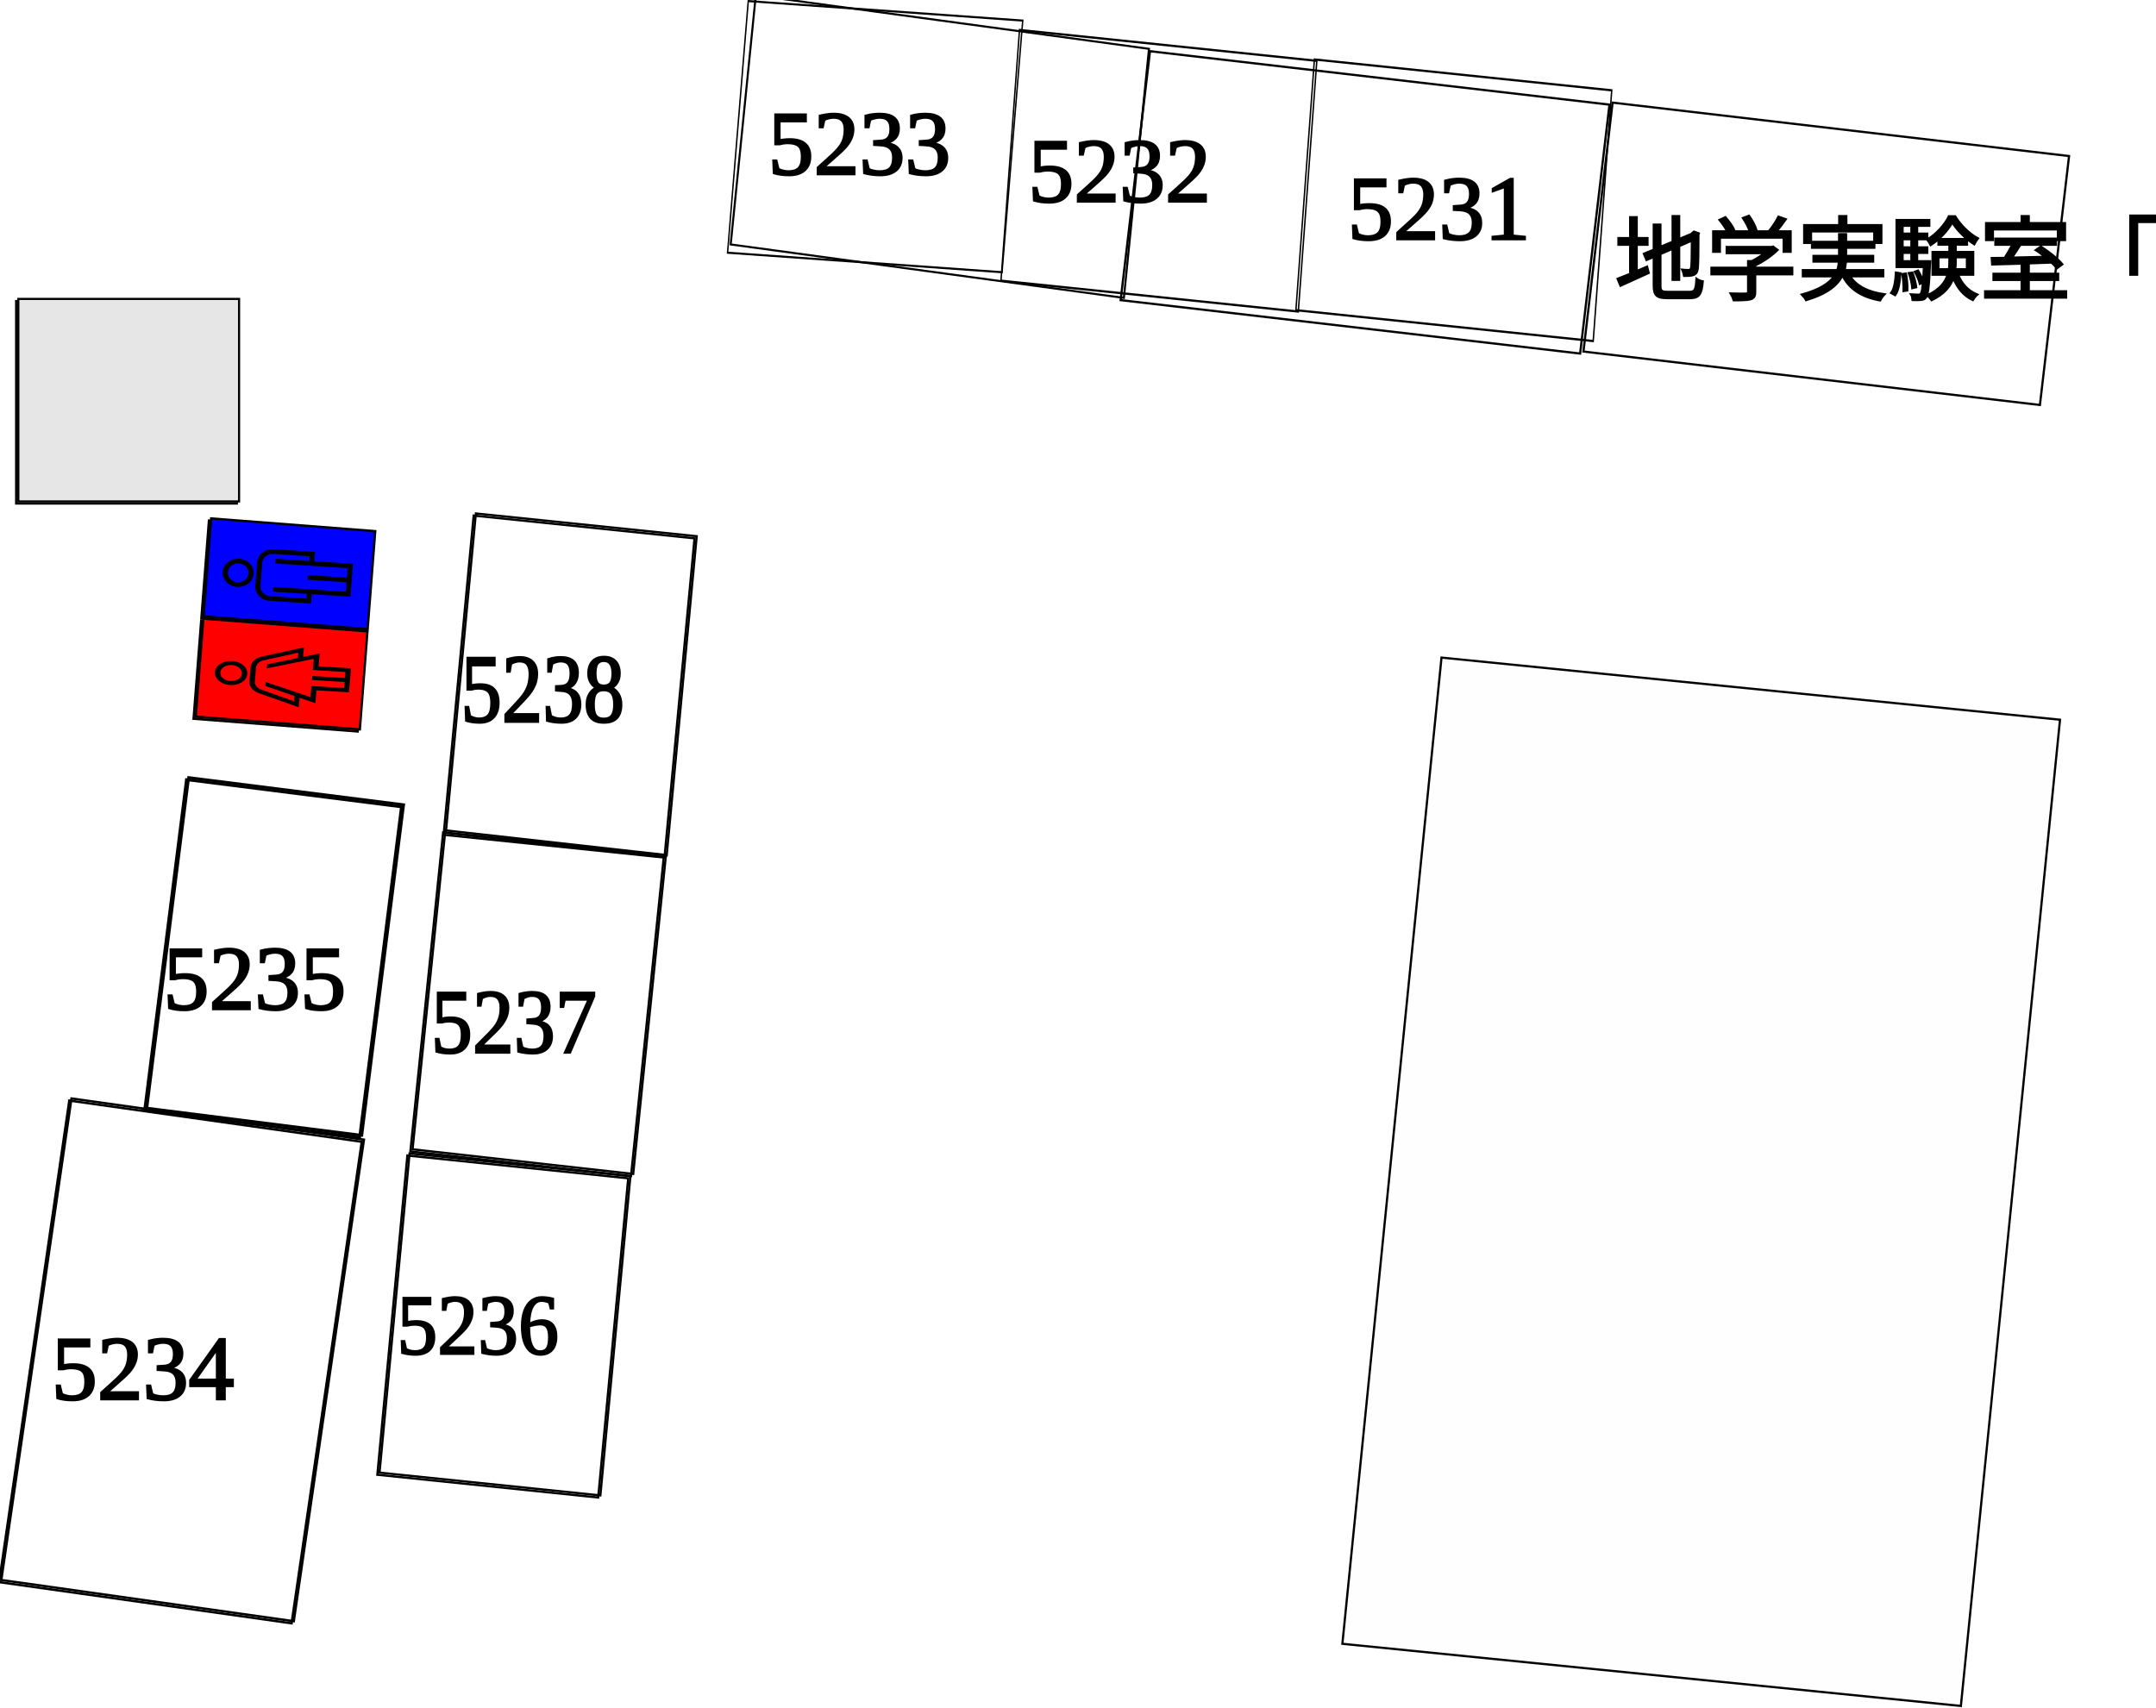
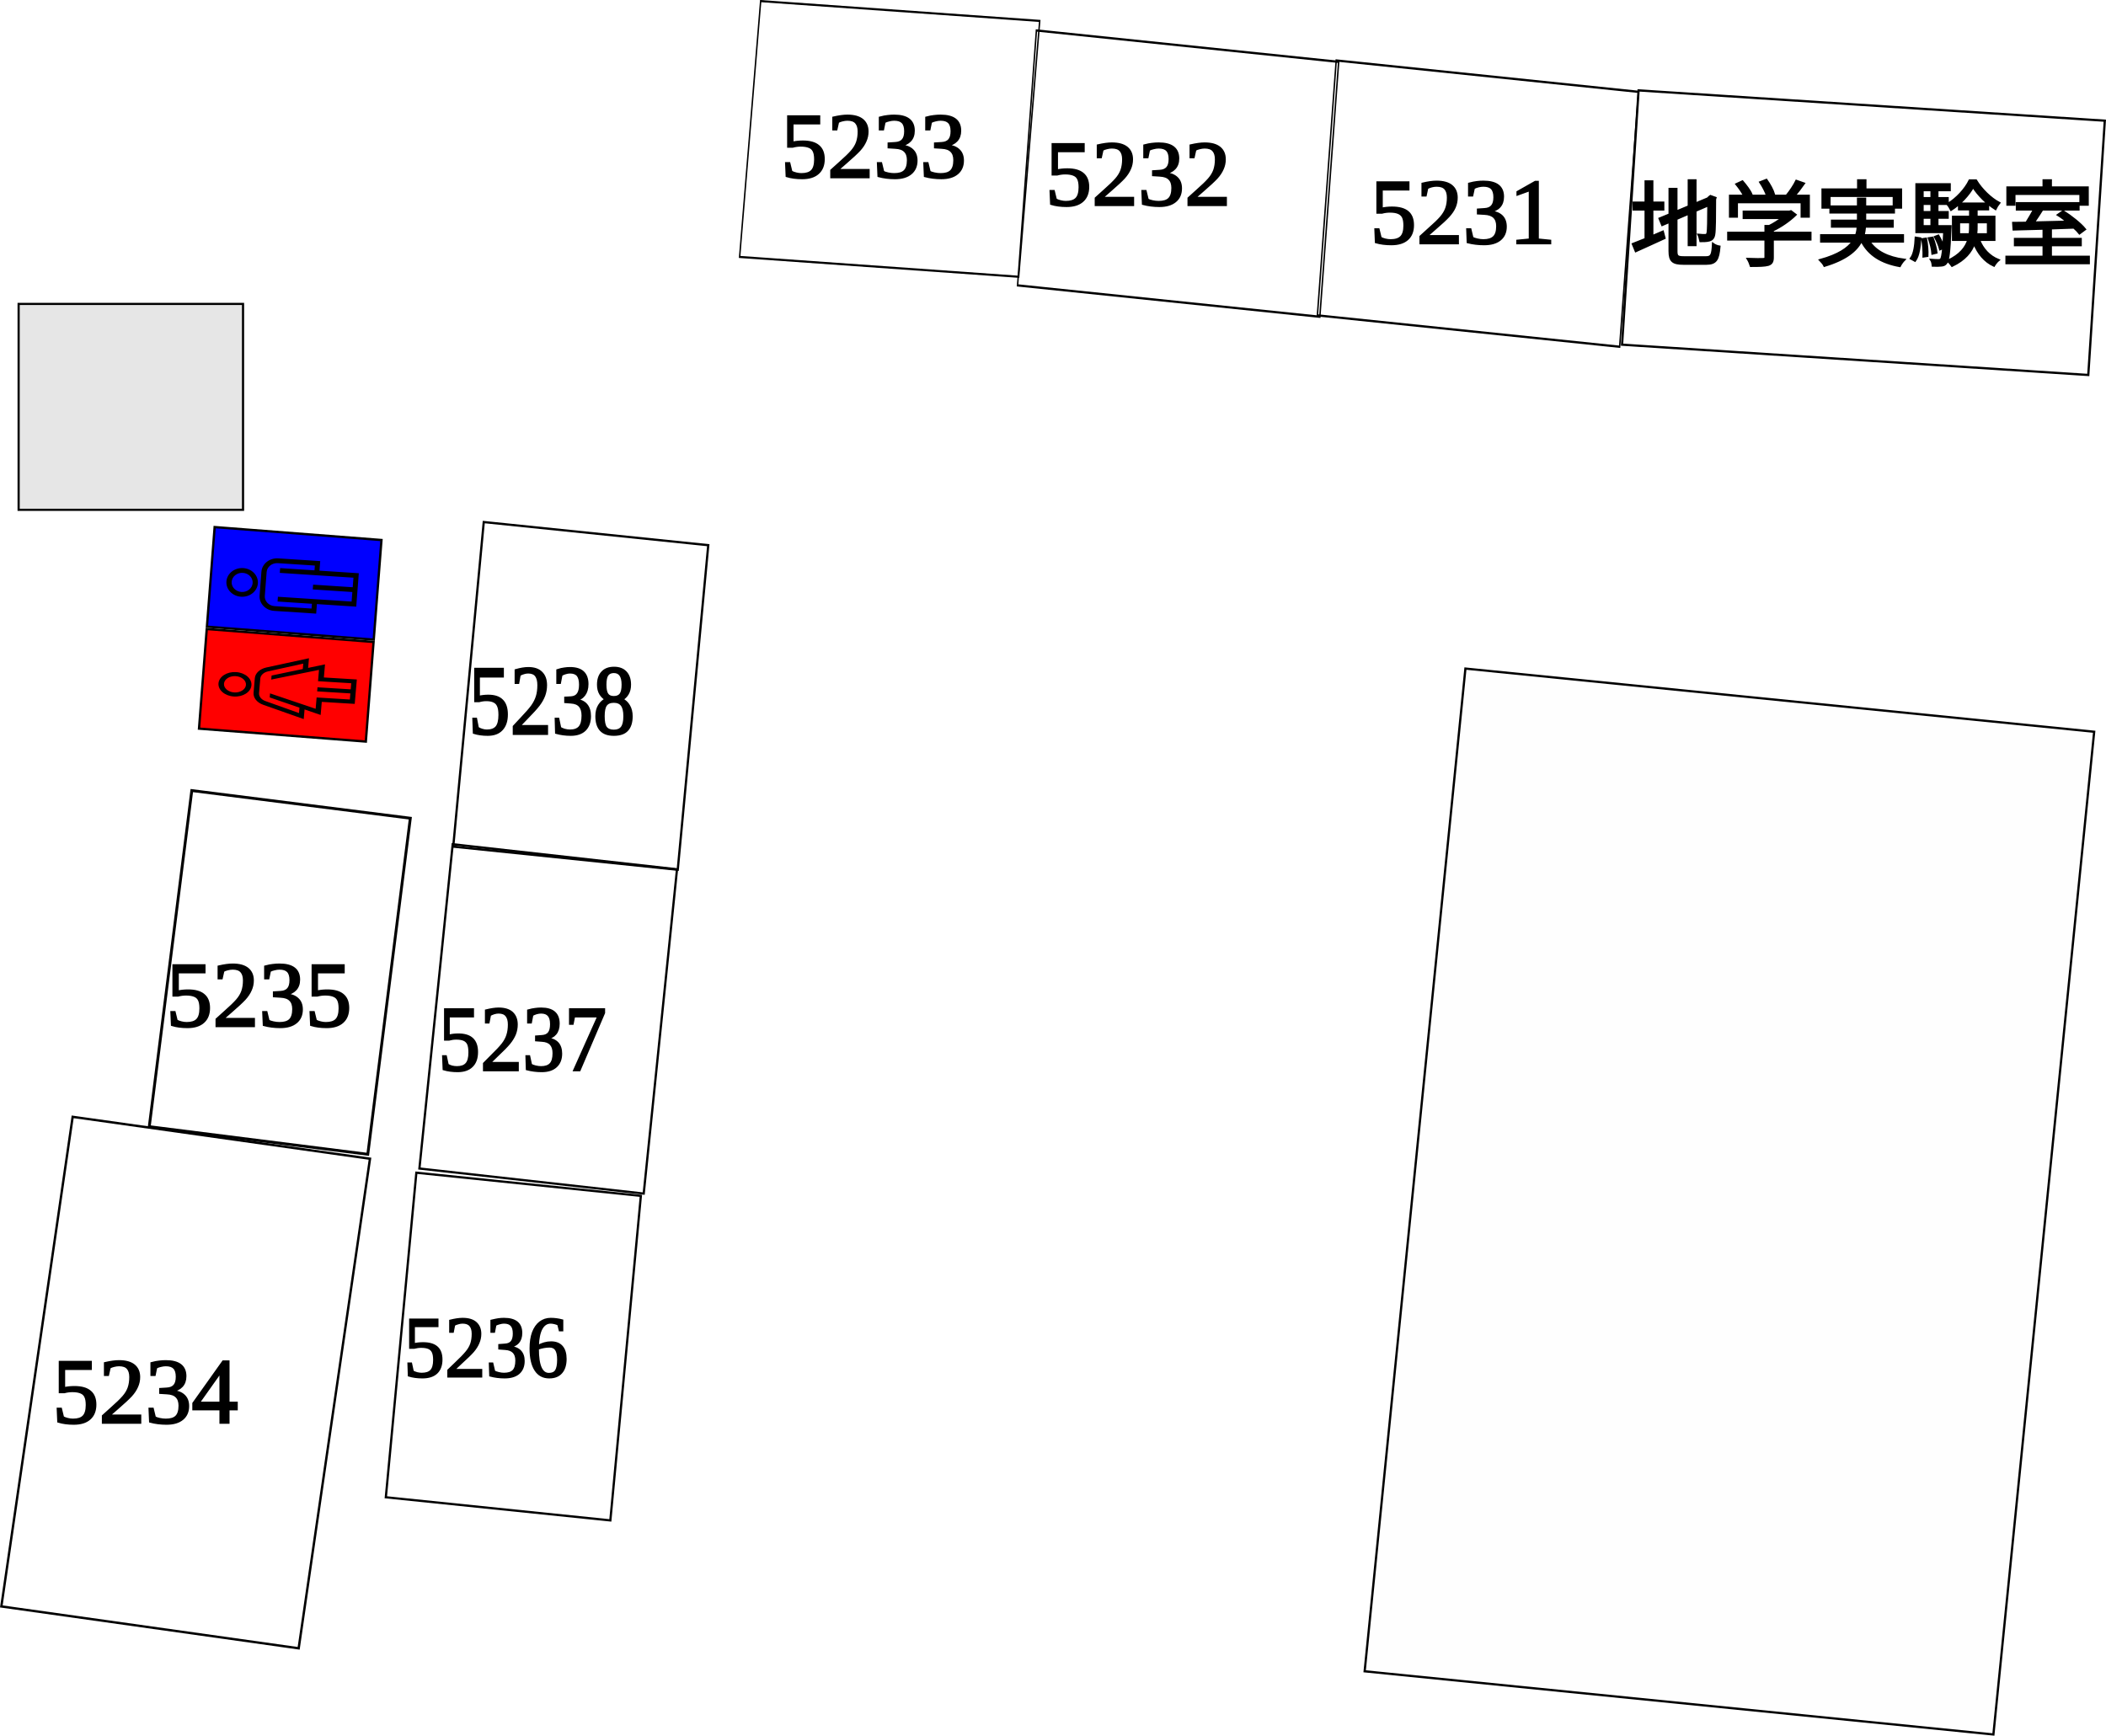
- <svg xmlns="http://www.w3.org/2000/svg" xmlns:xlink="http://www.w3.org/1999/xlink" width="249.989mm" height="197.992mm" viewBox="0 0 249.989 197.992" version="1.1" id="svg1" xml:space="preserve">
+ <svg xmlns="http://www.w3.org/2000/svg" xmlns:xlink="http://www.w3.org/1999/xlink" width="240.207mm" height="197.992mm" viewBox="0 0 240.207 197.992" version="1.1" id="svg1" xml:space="preserve">
  <defs id="defs1">
    <rect x="558" y="308" width="106" height="55" id="rect23" />
  </defs>
-   <g id="layer3" style="display:inline" transform="translate(-42.6961,-5.725213)">
+   <g id="layer3" style="display:none" transform="translate(-42.6961,-5.725213)">
    <rect style="display:inline;fill:none;stroke:#000000;stroke-width:0.323;stroke-dasharray:none;stroke-opacity:1" id="rect6" width="25.124" height="38.643" x="75.875" y="87.319" transform="rotate(7.210267)" />
    <rect style="display:inline;fill:#0000ff;stroke:#000000;stroke-width:0.265;stroke-dasharray:none;stroke-opacity:1" id="rect12" width="19.085" height="11.398" x="71.834" y="60.722" transform="rotate(4.435228)" />
    <rect style="display:inline;fill:#ff0000;stroke:#000000;stroke-width:0.265;stroke-dasharray:none;stroke-opacity:1" id="rect11" width="19.085" height="11.398" x="71.834" y="72.385" transform="rotate(4.435228)" />
    <path d="m 71.119,84.145 c 0.066,-0.768 -0.722,-1.444 -1.759,-1.508 -1.036,-0.063 -1.933,0.509 -1.999,1.278 -0.066,0.768 0.722,1.444 1.759,1.508 1.036,0.063 1.933,-0.509 1.999,-1.278 z m -3.131,-0.192 c 0.044,-0.512 0.642,-0.894 1.333,-0.852 0.69,0.042 1.217,0.493 1.173,1.005 -0.044,0.512 -0.642,0.894 -1.333,0.852 -0.69,-0.042 -1.217,-0.493 -1.173,-1.005 z m 9.598,-1.795 0.095,-1.101 -4.858,1.054 c -0.366,0.079 -0.685,0.237 -0.921,0.458 -0.236,0.22 -0.374,0.486 -0.398,0.769 l -0.142,1.653 c -0.024,0.283 0.066,0.563 0.262,0.809 0.196,0.247 0.485,0.441 0.833,0.565 l 4.627,1.634 0.095,-1.101 1.834,0.631 0.129,-1.494 3.758,0.23 0.24,-2.785 -3.758,-0.23 0.129,-1.494 z m 1.128,1.518 3.789,0.232 -0.06,0.696 -3.789,-0.232 -0.04,0.464 3.789,0.232 -0.06,0.696 -3.789,-0.232 -0.111,1.292 -5.2,-1.757 -0.04,0.46 3.394,1.169 -0.053,0.614 -3.827,-1.366 c -0.47,-0.166 -0.763,-0.534 -0.73,-0.916 l 0.142,-1.652 c 0.033,-0.382 0.387,-0.711 0.879,-0.818 l 4.021,-0.886 -0.053,0.614 -3.558,0.744 -0.04,0.46 5.447,-1.105 z" id="path13" style="display:inline;stroke-width:0.014" />
    <path d="m 71.854,72.524 c 0.069,-0.901 -0.679,-1.687 -1.669,-1.751 -0.99,-0.065 -1.851,0.615 -1.92,1.517 -0.069,0.901 0.679,1.687 1.669,1.751 0.99,0.065 1.851,-0.615 1.92,-1.517 z M 68.864,72.329 c 0.046,-0.601 0.62,-1.054 1.28,-1.011 0.659,0.043 1.159,0.567 1.113,1.168 -0.046,0.601 -0.62,1.054 -1.28,1.011 -0.659,-0.043 -1.159,-0.567 -1.113,-1.168 z m 3.394,-1.147 -0.209,2.723 c -0.069,0.901 0.679,1.687 1.669,1.751 l 4.785,0.313 0.084,-1.089 4.486,0.293 0.293,-3.813 -4.486,-0.293 0.084,-1.089 -4.785,-0.313 c -0.99,-0.065 -1.851,0.615 -1.92,1.517 z m 6.095,-0.696 -0.042,0.545 -3.918,-0.256 -0.042,0.545 8.403,0.549 -0.084,1.089 -4.516,-0.295 -0.042,0.545 4.516,0.295 -0.084,1.089 -8.403,-0.549 -0.042,0.545 3.918,0.256 -0.042,0.545 -4.217,-0.276 c -0.659,-0.043 -1.159,-0.567 -1.113,-1.168 l 0.209,-2.723 c 0.046,-0.601 0.62,-1.054 1.28,-1.011 z" id="path12" style="display:inline;stroke-width:0.014" />
    <rect style="display:inline;fill:none;stroke:#000000;stroke-width:0.256;stroke-dasharray:none;stroke-opacity:1" id="rect9" width="25.743" height="37.186" x="104.035" y="91.199" transform="matrix(0.9938165,0.1110351,-0.1021449,0.9947695,0,0)" />
    <rect style="display:inline;fill:none;stroke:#000000;stroke-width:0.256;stroke-dasharray:none;stroke-opacity:1" id="rect10" width="25.743" height="37.186" x="103.327" y="55.171" transform="matrix(0.9947306,0.1025231,-0.09362505,0.9956075,0,0)" />
    <rect style="display:inline;fill:none;stroke:#000000;stroke-width:0.27;stroke-dasharray:none;stroke-opacity:1" id="rect7" width="34.247" height="56.438" x="69.424" y="124.99" transform="matrix(0.9902225,0.1394967,-0.1441424,0.989557,0,0)" />
    <rect style="display:inline;fill:none;stroke:#000000;stroke-width:0.256;stroke-dasharray:none;stroke-opacity:1" id="rect8" width="25.743" height="37.186" x="102.622" y="129.792" transform="matrix(0.9947306,0.1025231,-0.09362505,0.9956075,0,0)" />
    <rect style="fill:none;stroke:#000000;stroke-width:0.238;stroke-dasharray:none;stroke-opacity:1" id="rect13" width="46.011" height="29.033" x="130.272" y="-12.428" transform="matrix(0.9908801,0.1347466,-0.100274,0.9949599,0,0)" />
    <rect style="display:inline;fill:none;stroke:#000000;stroke-width:0.257;stroke-dasharray:none;stroke-opacity:1" id="rect13-6" width="53.637" height="29.069" x="176.193" y="-8.749" transform="matrix(0.9933055,0.1155174,-0.1170361,0.9931277,0,0)" />
    <rect style="display:inline;fill:none;stroke:#000000;stroke-width:0.256;stroke-dasharray:none;stroke-opacity:1" id="rect13-60" width="53.289" height="29.067" x="230.169" y="-9.198" transform="rotate(6.677133)" />
    <rect style="fill:#e6e6e6;stroke:#000000;stroke-width:0.247;stroke-dasharray:none;stroke-opacity:1" id="rect14" width="25.596" height="23.486" x="44.565" y="40.64" ry="0" />
  </g>
  <g id="layer4" style="display:inline" transform="translate(-42.6961,-5.725213)">
    <use x="0" y="0" xlink:href="#rect6" id="use14" style="display:inline" transform="translate(0.2554598,-0.2463362)" />
    <use x="0" y="0" xlink:href="#rect12" id="use15" style="display:inline" transform="translate(0.2554598,-0.2463362)" />
    <use x="0" y="0" xlink:href="#rect11" id="use16" style="display:inline" transform="translate(0.2554598,-0.2463362)" />
    <use x="0" y="0" xlink:href="#path13" id="use17" style="display:inline" transform="translate(0.2554598,-0.2463362)" />
    <use x="0" y="0" xlink:href="#path12" id="use18" style="display:inline" transform="translate(0.2554598,-0.2463362)" />
    <use x="0" y="0" xlink:href="#rect9" id="use19" style="display:inline" transform="translate(0.2554598,-0.2463362)" />
    <use x="0" y="0" xlink:href="#rect10" id="use20" style="display:inline" transform="translate(0.2554598,-0.2463362)" />
    <use x="0" y="0" xlink:href="#rect7" id="use21" style="display:inline" transform="translate(0.2554598,-0.2463362)" />
    <use x="0" y="0" xlink:href="#rect8" id="use22" style="display:inline" transform="translate(0.2554598,-0.2463362)" />
    <use x="0" y="0" xlink:href="#rect13" id="use24" style="display:inline" transform="matrix(0.6997886,-0.08660498,-0.01254251,1.001572,38.31849,11.94092)" />
    <use x="0" y="0" xlink:href="#rect13-6" id="use25" style="display:inline" transform="matrix(0.6468559,-0.04928736,0.00183406,1.001447,81.21116,9.616961)" />
-     <use x="0" y="0" xlink:href="#rect13-60" id="use26" style="display:none" transform="translate(0.2554598,-0.2463362)" />
+     <use x="0" y="0" xlink:href="#rect13-60" id="use26" style="display:inline" transform="rotate(-2.959154,198.8571,18.52502)" />
    <use x="0" y="0" xlink:href="#rect14" id="use27" style="display:inline" transform="translate(0.2554598,-0.2463362)" />
    <rect style="fill:#fefefe;fill-opacity:1;stroke:#000000;stroke-width:0.256;stroke-dasharray:none;stroke-opacity:1" id="rect27" width="72.076" height="114.957" x="216.986" y="60.598" transform="rotate(5.738345)" />
    <use x="0" y="0" xlink:href="#rect13-6" id="use25-0" style="display:inline" transform="matrix(0.6468559,-0.04928736,0.00183406,1.001447,47.01605,6.195625)" />
    <text xml:space="preserve" transform="matrix(0.2645833,0,0,0.2645833,51.32917,-51.06458)" id="text23" style="font-size:40px;line-height:0;text-align:start;writing-mode:lr-tb;direction:ltr;white-space:pre;shape-inside:url(#rect23);display:inline;fill:#000000;fill-opacity:1;stroke:#000000;stroke-width:0.99;stroke-dasharray:none">
      <tspan x="558" y="319.493" id="tspan1">5231</tspan>
    </text>
    <text xml:space="preserve" style="font-size:10.583px;line-height:0;text-align:start;writing-mode:lr-tb;direction:ltr;text-anchor:start;fill:#000000;fill-opacity:1;stroke:#000000;stroke-width:0.262;stroke-dasharray:none" x="161.925" y="29.104" id="text25">
      <tspan id="tspan25" style="stroke-width:0.262" x="161.925" y="29.104">5232</tspan>
    </text>
    <text xml:space="preserve" style="font-size:10.583px;line-height:0;text-align:start;writing-mode:lr-tb;direction:ltr;text-anchor:start;fill:#000000;fill-opacity:1;stroke:#000000;stroke-width:0.262;stroke-dasharray:none" x="131.762" y="25.929" id="text26">
      <tspan id="tspan26" style="stroke-width:0.262" x="131.762" y="25.929">5233</tspan>
    </text>
    <text xml:space="preserve" style="font-size:10.583px;line-height:0;text-align:start;writing-mode:lr-tb;direction:ltr;text-anchor:start;fill:#000000;fill-opacity:1;stroke:#000000;stroke-width:0.262;stroke-dasharray:none" x="48.683" y="168.01" id="text27">
      <tspan id="tspan27" style="stroke-width:0.262" x="48.683" y="168.01">5234</tspan>
    </text>
    <text xml:space="preserve" style="font-size:10.583px;line-height:0;text-align:start;writing-mode:lr-tb;direction:ltr;text-anchor:start;fill:#000000;fill-opacity:1;stroke:#000000;stroke-width:0.262;stroke-dasharray:none" x="61.648" y="122.767" id="text28">
      <tspan id="tspan28" style="stroke-width:0.262" x="61.648" y="122.767">5235</tspan>
    </text>
    <text xml:space="preserve" style="font-size:9.643px;line-height:0;text-align:start;writing-mode:lr-tb;direction:ltr;text-anchor:start;fill:#000000;fill-opacity:1;stroke:#000000;stroke-width:0.239;stroke-dasharray:none" x="91.235" y="158.279" id="text29" transform="scale(0.9725829,1.02819)">
      <tspan id="tspan29" style="stroke-width:0.239" x="91.235" y="158.279">5236</tspan>
    </text>
    <text xml:space="preserve" style="font-size:10.083px;line-height:0;text-align:start;writing-mode:lr-tb;direction:ltr;text-anchor:start;fill:#000000;fill-opacity:1;stroke:#000000;stroke-width:0.25;stroke-dasharray:none" x="97.438" y="121.571" id="text30" transform="scale(0.9512606,1.051237)">
      <tspan id="tspan30" style="stroke-width:0.25" x="97.438" y="121.571">5237</tspan>
    </text>
    <text xml:space="preserve" style="font-size:10.344px;line-height:0;text-align:start;writing-mode:lr-tb;direction:ltr;text-anchor:start;fill:#000000;fill-opacity:1;stroke:#000000;stroke-width:0.256;stroke-dasharray:none" x="104.907" y="81.949" id="text31" transform="scale(0.9164431,1.091175)">
      <tspan id="tspan31" style="stroke-width:0.256" x="104.907" y="81.949">5238</tspan>
    </text>
-     <text xml:space="preserve" style="font-size:10.583px;line-height:0;text-align:start;writing-mode:lr-tb;direction:ltr;text-anchor:start;fill:#000000;fill-opacity:1;stroke:#000000;stroke-width:0.262;stroke-dasharray:none" x="229.923" y="39.688" id="text32">
-       <tspan id="tspan32" style="stroke-width:0.262" x="229.923" y="39.688">地学実験室「</tspan>
+     <text xml:space="preserve" style="font-size:10.583px;line-height:0;text-align:start;writing-mode:lr-tb;direction:ltr;text-anchor:start;fill:#000000;fill-opacity:1;stroke:#000000;stroke-width:0.262;stroke-dasharray:none" x="228.6" y="35.19" id="text32">
+       <tspan id="tspan32" style="stroke-width:0.262" x="228.6" y="35.19">地学実験室</tspan>
    </text>
  </g>
</svg>
